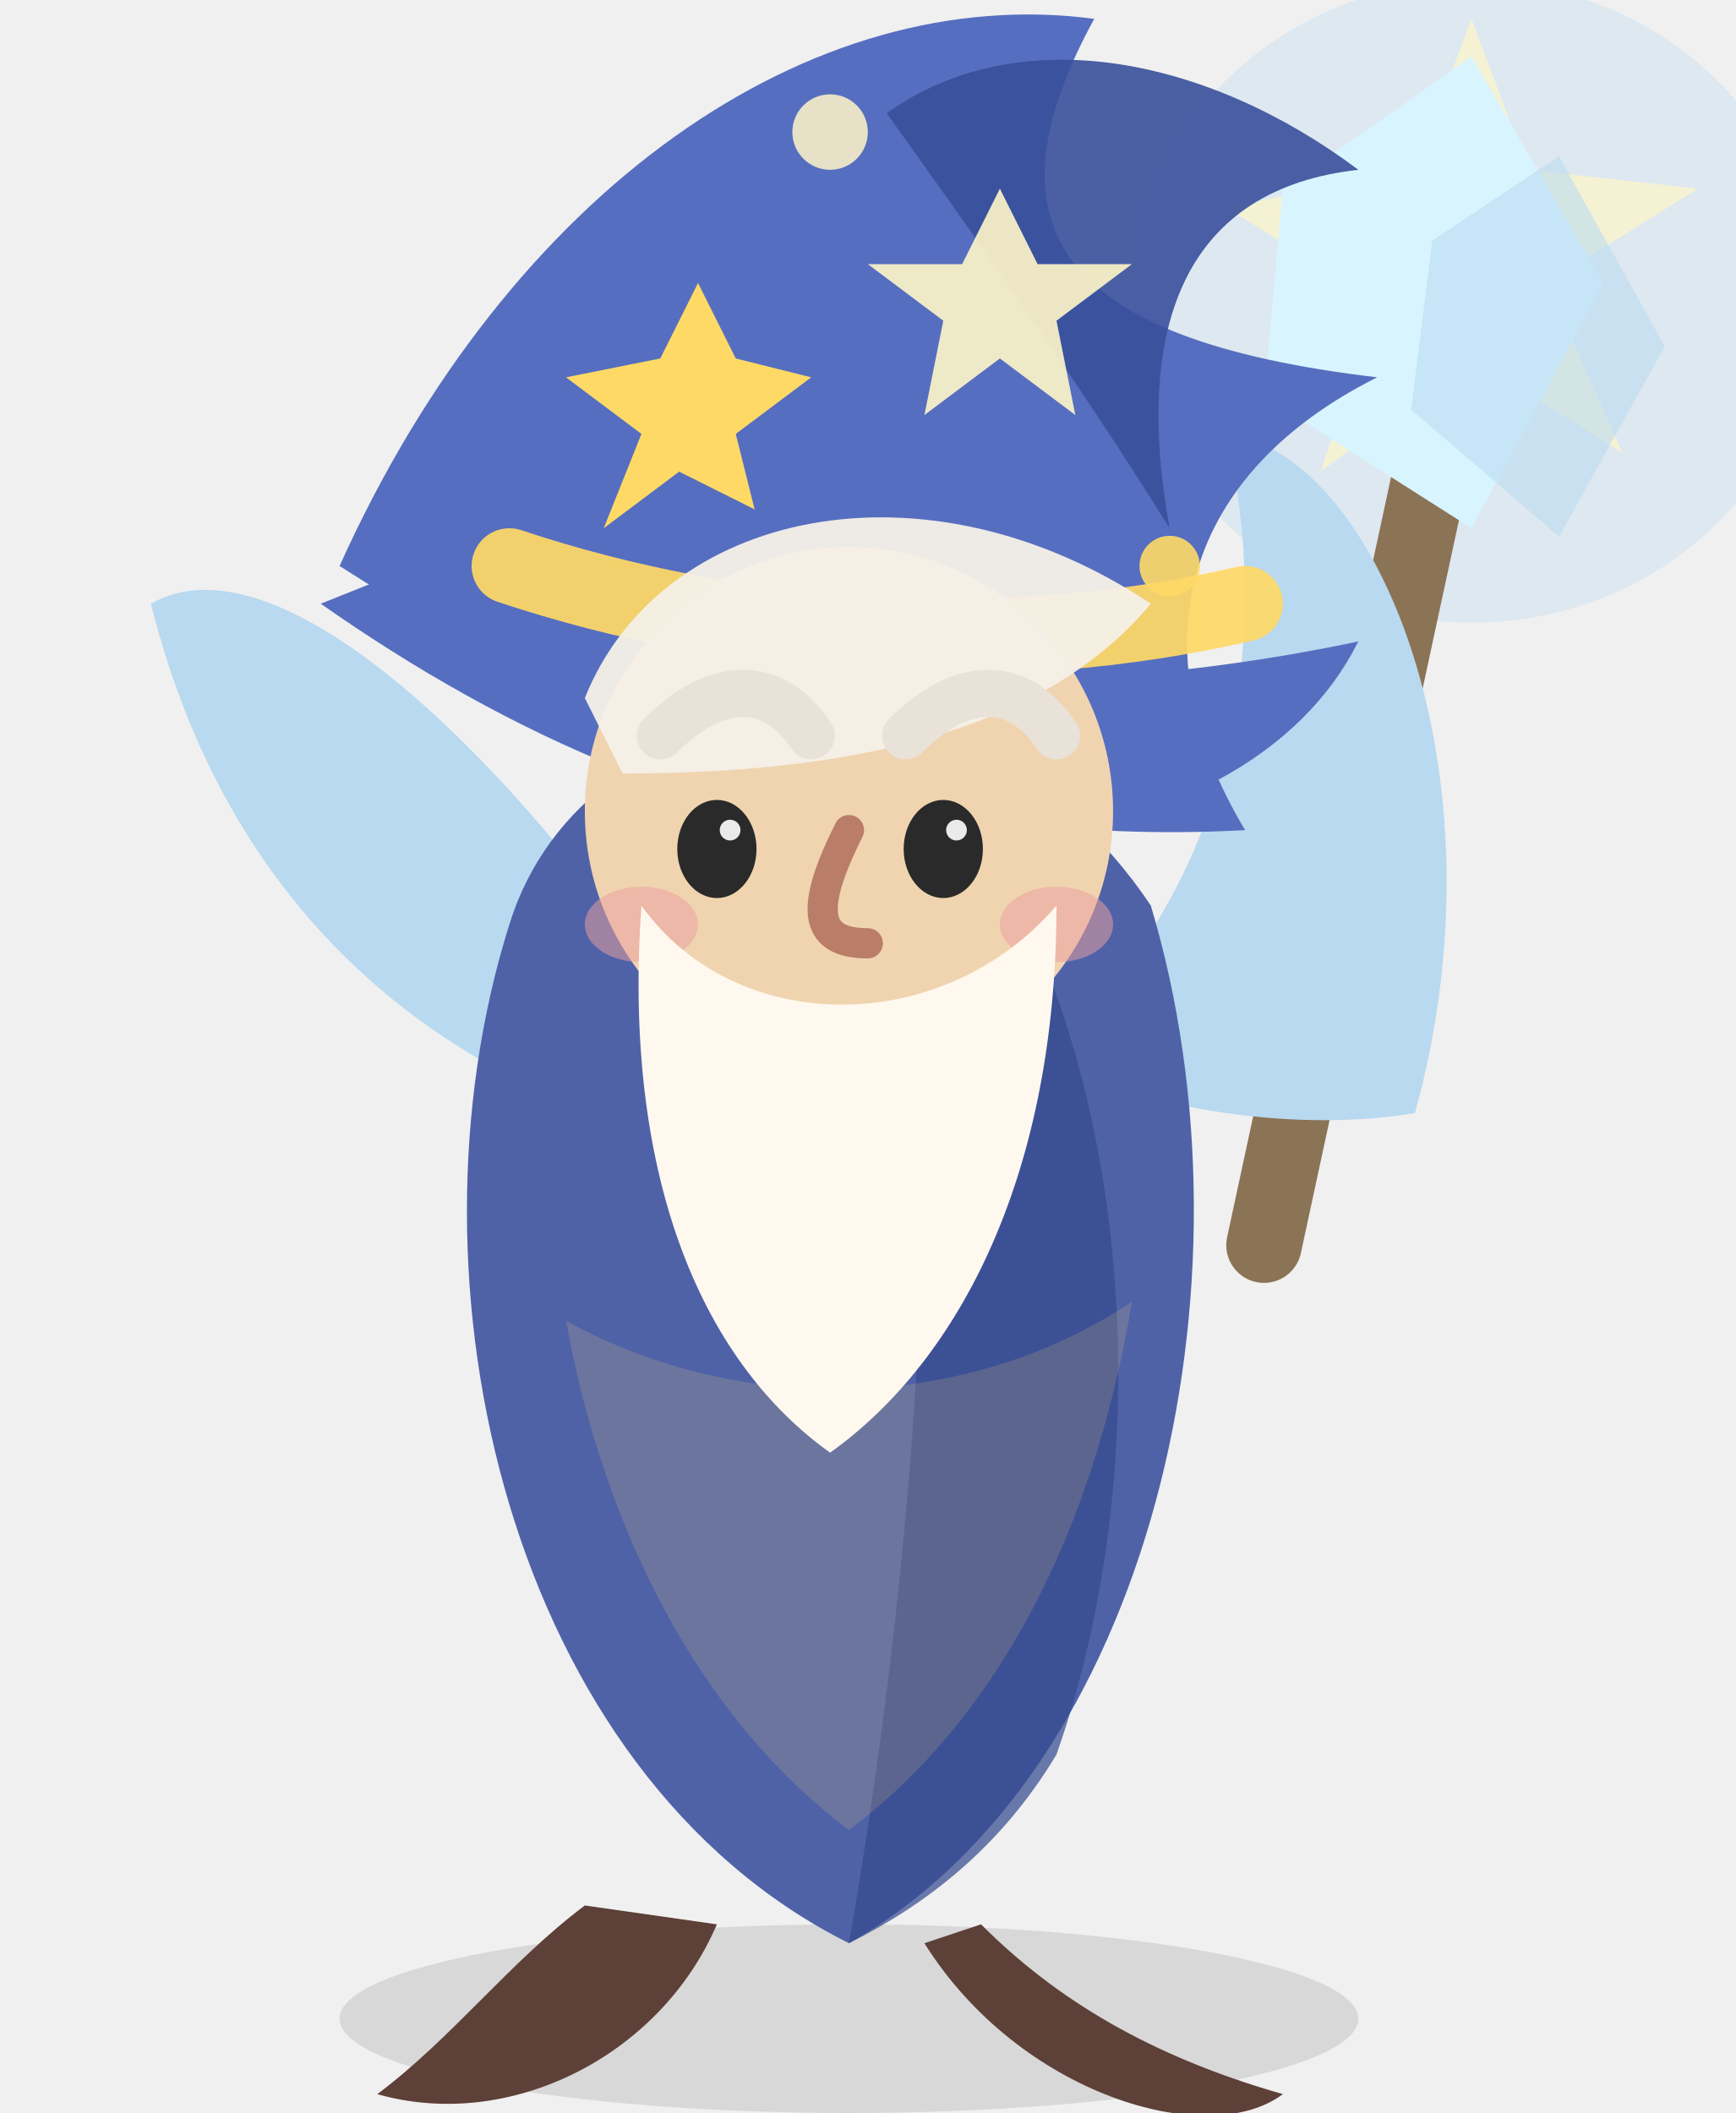
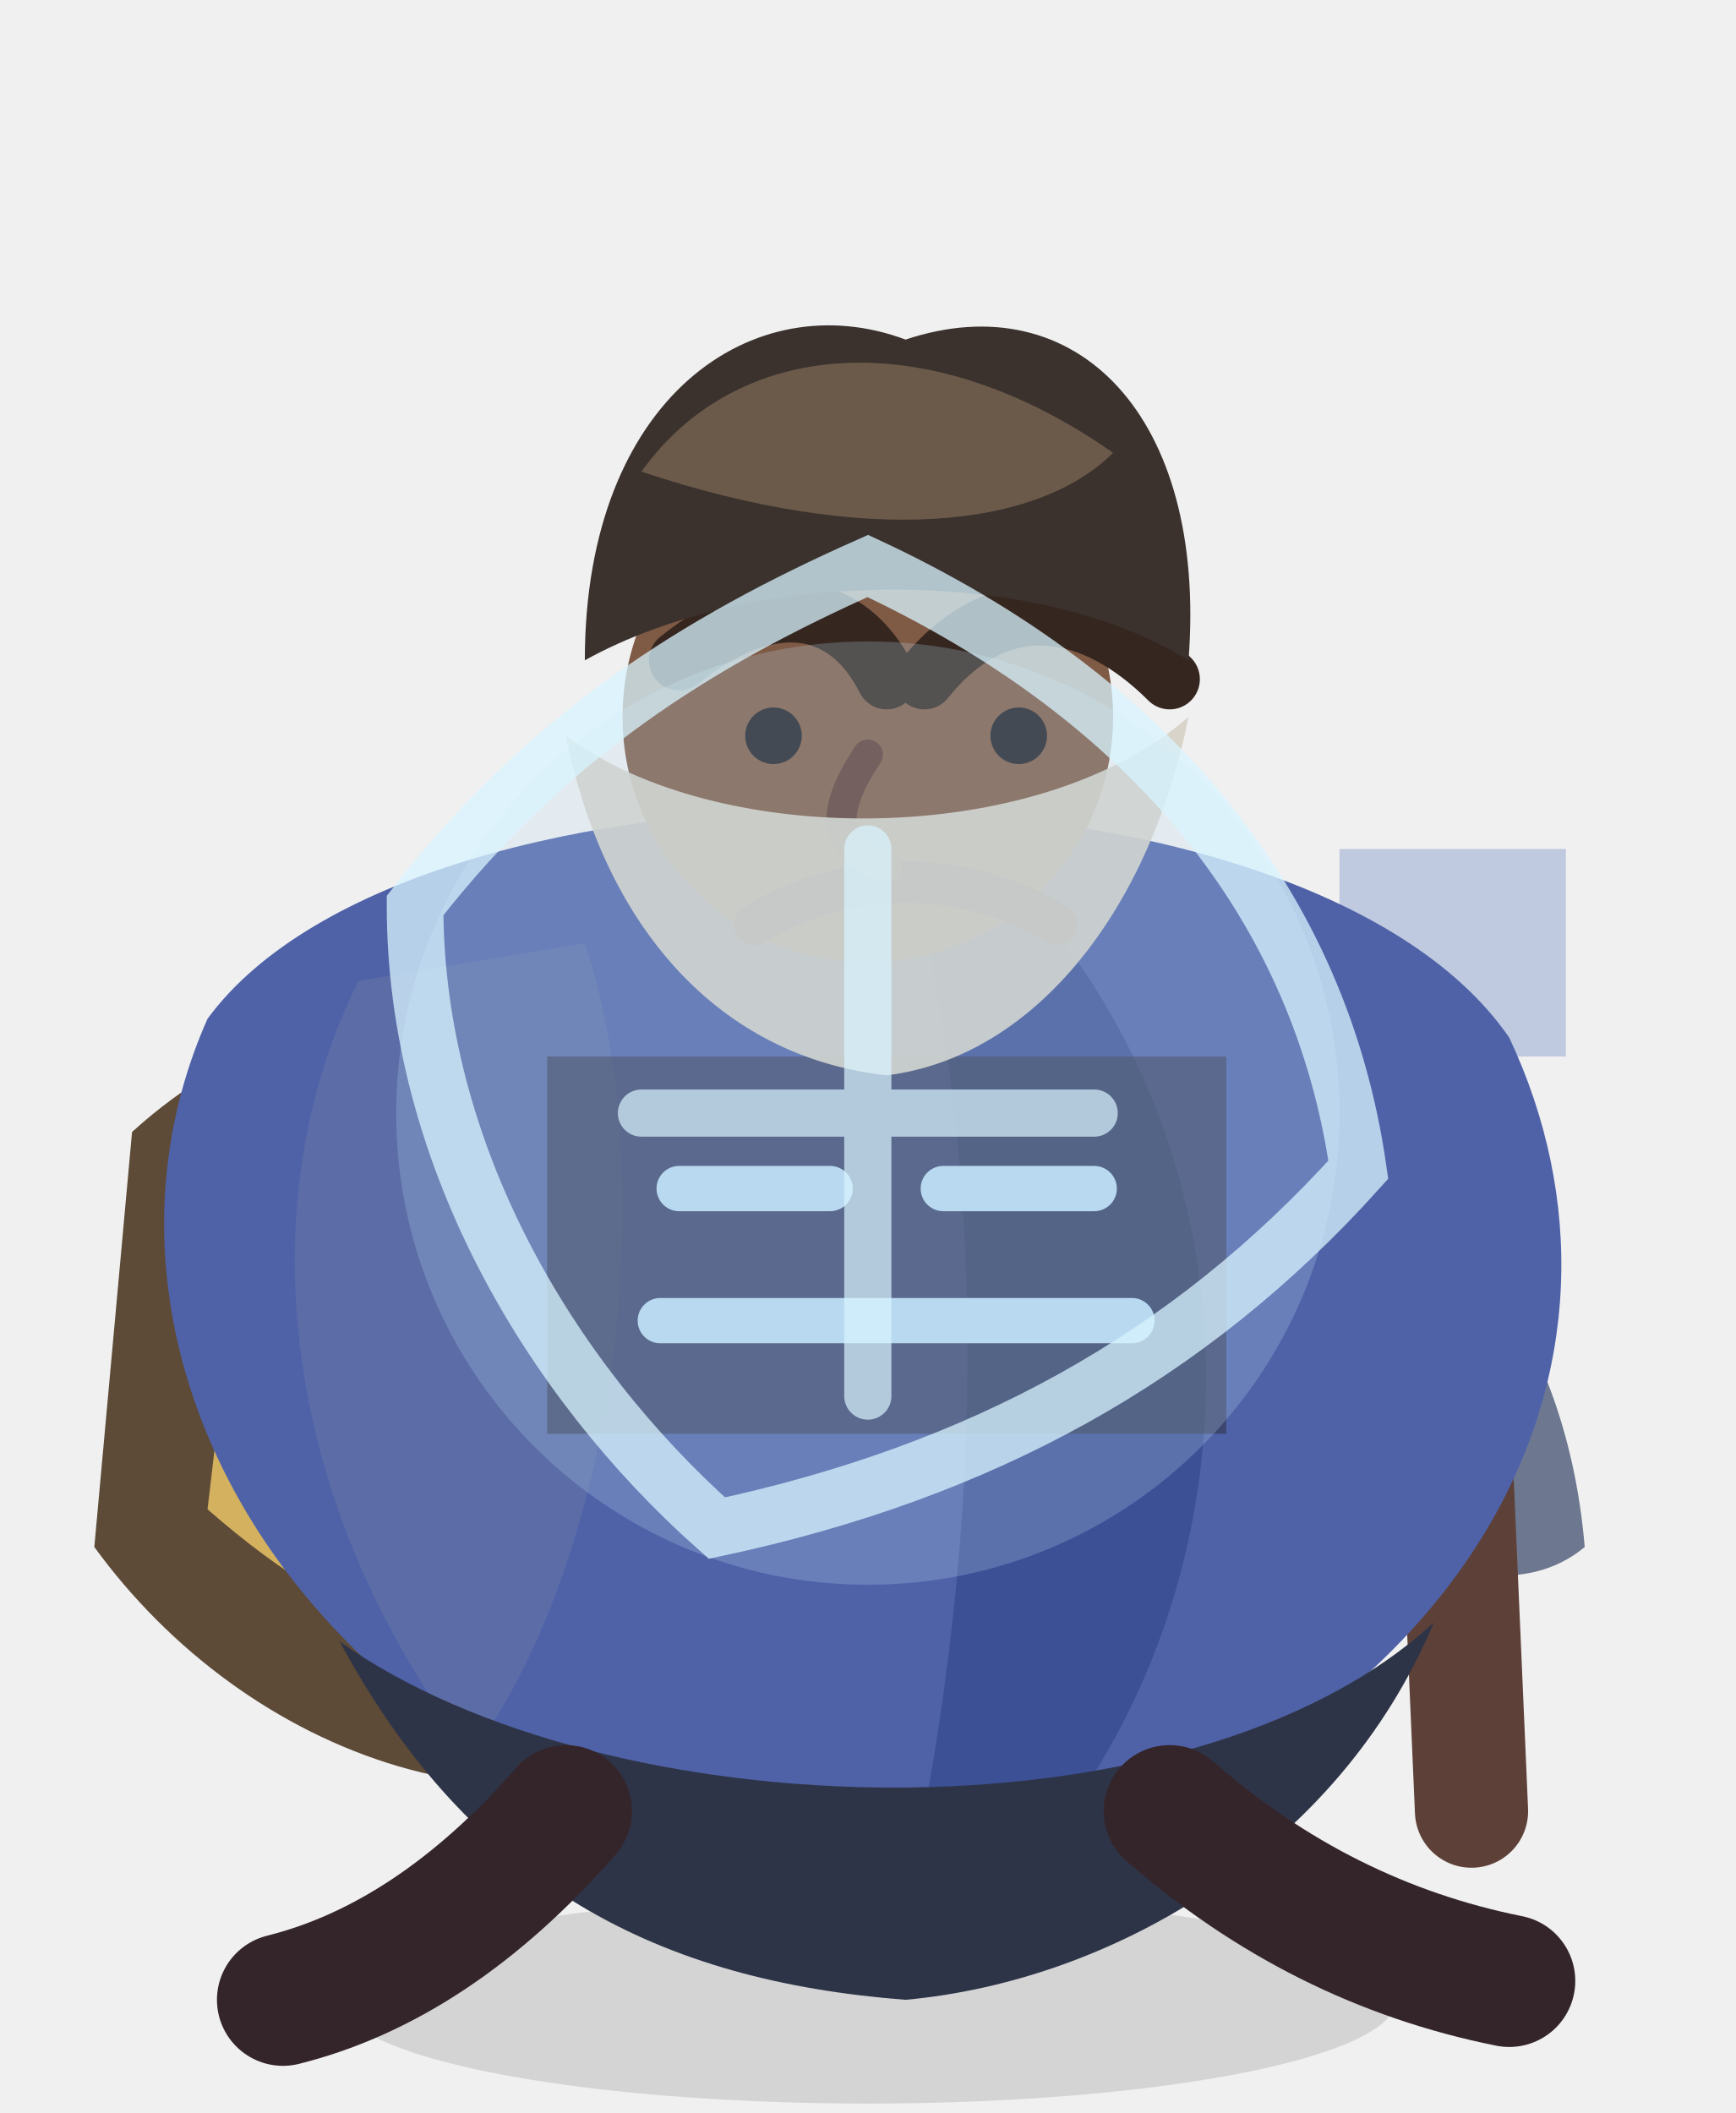
<svg xmlns="http://www.w3.org/2000/svg" width="92" height="112" viewBox="0 0 92 112">
-   <ellipse cx="45" cy="107" rx="27" ry="5" fill="#000000" opacity="0.1" />
-   <ellipse cx="78" cy="16" rx="18" ry="17" fill="#b8d9f0" opacity="0.34" />
-   <path d="M78 1L81 9L90 10L82 15L86 24L78 19L70 25L73 16L65 11L75 9Z" fill="#fff6c8" opacity="0.7" />
-   <path d="M67 66L78 15" fill="none" stroke="#8b7355" stroke-width="4" stroke-linecap="round" />
-   <path d="M78 3L85 15L78 28L67 21L68 10Z" fill="#d8f4ff" />
-   <path d="M72 19L77 28L72 37L65 31L66 23Z" fill="#b8d9f0" opacity="0.55" transform="translate(2 -13) scale(1.12)" />
-   <path d="M29 58C18 53 11 44 8 32C15 28 28 41 37 55Z" fill="#b8d9f0" />
-   <path d="M55 56C64 49 68 36 65 23C73 24 80 41 75 59C69 60 61 59 55 56Z" fill="#b8d9f0" />
-   <path d="M27 49C31 36 51 33 61 48C67 68 61 94 45 103C27 94 21 68 27 49Z" fill="#4f62a8" />
-   <path d="M48 39C60 52 62 76 56 93C53 98 49 101 45 103C49 80 50 58 48 39Z" fill="#354a8f" opacity="0.72" />
-   <path d="M30 70C39 75 51 75 60 69C58 81 53 91 45 97C37 91 32 81 30 70Z" fill="#ffd966" opacity="0.16" />
-   <path d="M18 30C27 10 43 -1 58 1C52 12 56 18 73 20C63 25 60 34 66 44C48 45 32 39 18 30Z" fill="#566ec0" />
-   <path d="M47 6C54 1 64 3 72 9C63 10 60 17 62 28C57 20 52 13 47 6Z" fill="#384f9b" opacity="0.9" />
-   <path d="M35 19L37 15L39 19L43 20L39 23L40 27L36 25L32 28L34 23L30 20Z" fill="#ffd966" />
-   <path d="M53 10L55 14L60 14L56 17L57 22L53 19L49 22L50 17L46 14L51 14Z" fill="#fff6c8" opacity="0.9" />
-   <circle cx="44" cy="7" r="2" fill="#fff6c8" opacity="0.85" />
-   <circle cx="62" cy="30" r="1.6" fill="#ffd966" opacity="0.9" />
-   <path d="M22 30C35 36 53 38 72 34C69 40 62 44 51 45C38 44 27 39 17 32Z" fill="#566ec0" />
-   <path d="M27 30C39 34 53 35 66 32" fill="none" stroke="#ffd966" stroke-width="4" stroke-linecap="round" opacity="0.92" />
-   <circle cx="45" cy="43" r="14" fill="#f0d4b0" />
-   <path d="M31 37C35 27 49 24 61 32C56 38 47 41 33 41Z" fill="#f6f0e8" opacity="0.95" />
-   <ellipse cx="38" cy="45" rx="2.1" ry="2.6" fill="#2a2a2a" />
-   <ellipse cx="50" cy="45" rx="2.1" ry="2.6" fill="#2a2a2a" />
-   <circle cx="38.7" cy="44" r="0.55" fill="#ffffff" opacity="0.9" />
-   <circle cx="50.7" cy="44" r="0.55" fill="#ffffff" opacity="0.9" />
-   <path d="M35 39C38 36 41 36 43 39" fill="none" stroke="#e8e2d8" stroke-width="2.5" stroke-linecap="round" />
-   <path d="M48 39C51 36 54 36 56 39" fill="none" stroke="#e8e2d8" stroke-width="2.5" stroke-linecap="round" />
-   <ellipse cx="34" cy="49" rx="3" ry="2" fill="#eaa0a0" opacity="0.52" />
-   <ellipse cx="56" cy="49" rx="3" ry="2" fill="#eaa0a0" opacity="0.52" />
-   <path d="M45 44C43 48 43 50 46 50" fill="none" stroke="#b97d68" stroke-width="1.6" stroke-linecap="round" />
-   <path d="M34 48C39 55 50 55 56 48C56 62 51 72 44 77C37 72 33 62 34 48Z" fill="#fff8ee" />
-   <path d="M31 101C27 104 24 108 20 111C27 113 35 109 38 102Z" fill="#5d4037" />
-   <path d="M52 102C56 106 61 109 68 111C64 114 54 111 49 103Z" fill="#5d4037" />
+   <style>.body,.robe,.robeHem,.head,.hatHair,.staffArm,.offArm,.staff,.capeScarf,.familiar,.spark{transform-box:view-box}.body,.robe{transform-origin:46px 103px;animation:wardBody 1.32s ease-in-out infinite}.head{transform-origin:46px 43px;animation:wardHead 1.32s ease-in-out infinite}.hatHair{transform-origin:46px 32px;animation:wardBrows 1.32s ease-in-out infinite}.staffArm,.staff{transform-origin:65px 64px;animation:wardStaff 1.32s ease-in-out infinite}.offArm{transform-origin:28px 64px;animation:wardOff 1.32s ease-in-out infinite}.capeScarf{transform-origin:47px 66px;animation:wardCoat 1.32s ease-in-out infinite}.robeHem{transform-origin:46px 91px;animation:wardHem 1.32s ease-in-out infinite}.familiar{transform-origin:23px 68px;animation:wardBook 1.32s ease-in-out infinite}.spark{transform-origin:46px 59px;animation:wardShield 1.32s ease-in-out infinite}@keyframes wardBody{0%,100%{transform:translateY(0)}28%{transform:rotate(-4deg)}52%{transform:translateY(5px) scale(1.12,.9)}78%{transform:translateY(-2px)}}@keyframes wardHead{0%,100%{transform:rotate(0)}28%{transform:rotate(-5deg)}52%{transform:rotate(4deg) translateY(2px)}78%{transform:rotate(0)}}@keyframes wardBrows{0%,100%{transform:translateY(0)}52%{transform:translateY(2px)}78%{transform:translateY(-1px)}}@keyframes wardStaff{0%,100%{transform:rotate(0)}28%{transform:translate(-15px,-2px) rotate(-72deg)}52%{transform:translate(-12px,6px) rotate(-105deg)}78%{transform:translate(3px,1px) rotate(-14deg)}}@keyframes wardOff{0%,100%{transform:rotate(0)}28%{transform:translate(16px,-2px) rotate(64deg)}52%{transform:translate(19px,5px) rotate(99deg)}78%{transform:translate(-2px,1px) rotate(8deg)}}@keyframes wardCoat{0%,100%{transform:scale(1)}52%{transform:scale(1.13,.9)}78%{transform:scale(.99,1.02)}}@keyframes wardHem{0%,100%{transform:scaleX(1)}52%{transform:scaleX(1.25)}}@keyframes wardBook{0%,100%{transform:rotate(0)}28%{transform:translate(12px,-1px) rotate(29deg)}52%{transform:translate(21px,0) rotate(48deg)}78%{transform:translate(3px,0) rotate(7deg)}}@keyframes wardShield{0%,100%{opacity:.16;transform:scale(.6) rotate(0deg)}28%{opacity:.72;transform:scale(.98) rotate(140deg)}52%{opacity:1;transform:scale(1.32) rotate(230deg)}78%{opacity:.42;transform:scale(.9) rotate(300deg)}}@media (prefers-reduced-motion: reduce){.body,.robe,.robeHem,.head,.hatHair,.staffArm,.offArm,.staff,.capeScarf,.familiar,.spark{animation:none}}</style>
+   <ellipse cx="46" cy="106" rx="28" ry="5.5" fill="#000000" opacity="0.12" />
+   <g class="staffArm staff">
+     <path d="M66 60C76 61 83 70 84 82C78 87 66 79 62 67Z" fill="#6d7890" />
+     <path d="M76 50L78 96" stroke="#5d4037" stroke-width="6" stroke-linecap="round" />
+     <path d="M71 45H83V56H71Z" fill="#bfc9df" />
+     <circle cx="63" cy="62" r="4.2" fill="#8b6a55" />
+   </g>
+   <g class="offArm">
+     <path d="M32 61C23 59 15 65 11 76C17 84 30 80 38 67Z" fill="#6d7890" />
+     <circle cx="16" cy="76" r="4" fill="#7f5a45" />
+   </g>
+   <g class="familiar">
+     <path d="M7 60C18 50 35 51 46 62L41 91C28 99 13 93 5 82Z" fill="#5d4a37" />
+     <path d="M13 63C22 57 32 58 40 65L36 84C27 90 19 87 11 80Z" fill="#d4b15f" />
+     <path d="M16 69H37M15 75H36M19 82H32" stroke="#7a603d" stroke-width="2.3" stroke-linecap="round" />
+     <path d="M12 63L39 88" stroke="#f1d98a" stroke-width="2" stroke-linecap="round" opacity="0.6" />
+   </g>
+   <g class="body robe">
+     <path d="M11 54C22 39 69 39 80 55C88 72 79 93 48 101C16 96 3 72 11 54Z" fill="#4f62a8" />
+     <path d="M47 41C66 54 68 78 58 94C55 98 51 100 48 101C53 78 52 58 47 41Z" fill="#354a8f" opacity="0.72" />
+     <g class="capeScarf">
+       <path d="M19 52C13 64 15 80 25 93C33 82 35 62 31 50Z" fill="#5b6ca7" />
+     </g>
+     <path d="M29 56H65V76H29Z" fill="#2e3448" opacity="0.6" />
+     <path d="M36 63H44M50 63H58M35 70H60" stroke="#b8d9f0" stroke-width="2.4" stroke-linecap="round" />
+     <g class="robeHem">
+       <path d="M18 87C32 97 63 98 76 86C71 98 59 105 48 106C35 105 25 100 18 87Z" fill="#2e3448" />
+     </g>
+   </g>
+   <path d="M30 96Q23 104 15 106" stroke="#34252b" stroke-width="7" stroke-linecap="round" fill="none" />
+   <path d="M62 96Q70 103 80 105" stroke="#34252b" stroke-width="7" stroke-linecap="round" fill="none" />
+   <g class="head">
+     <circle cx="46" cy="38" r="13" fill="#7f5a45" />
+     <path d="M36 35C41 31 45 32 47 36M49 36C53 31 58 32 62 36" stroke="#35261f" stroke-width="3.2" stroke-linecap="round" fill="none" />
+     <circle cx="41" cy="39" r="1.5" fill="#1f1d22" />
+     <circle cx="54" cy="39" r="1.5" fill="#1f1d22" />
+     <path d="M40 49C45 46 51 46 56 49" stroke="#3d2a25" stroke-width="2.2" stroke-linecap="round" fill="none" />
+     <path d="M46 40C44 43 44 45 47 46" stroke="#5e3b32" stroke-width="1.6" stroke-linecap="round" fill="none" />
+   </g>
+   <g class="hatHair">
+     <path d="M31 35C31 21 40 15 48 18C57 15 64 22 63 35C55 30 40 30 31 35Z" fill="#3b322e" />
+     <path d="M34 25C39 18 49 17 59 24C55 28 46 29 34 25Z" fill="#6b5a4a" />
+     <path d="M30 39C38 45 55 45 63 38C61 48 55 56 47 57C38 56 32 49 30 39Z" fill="#d7d1c7" opacity="0.92" />
+   </g>
+   <g class="spark">
+     <circle cx="46" cy="59" r="25" fill="#b8d9f0" opacity="0.24" />
+     <path d="M46 30C61 37 70 48 72 62C63 72 52 78 38 81C29 73 22 61 22 48C29 39 37 34 46 30Z" fill="none" stroke="#d8f4ff" stroke-width="3" opacity="0.75" />
+     <path d="M34 59H58M46 45V74" stroke="#d8f4ff" stroke-width="2.5" stroke-linecap="round" opacity="0.7" />
+   </g>
</svg>
